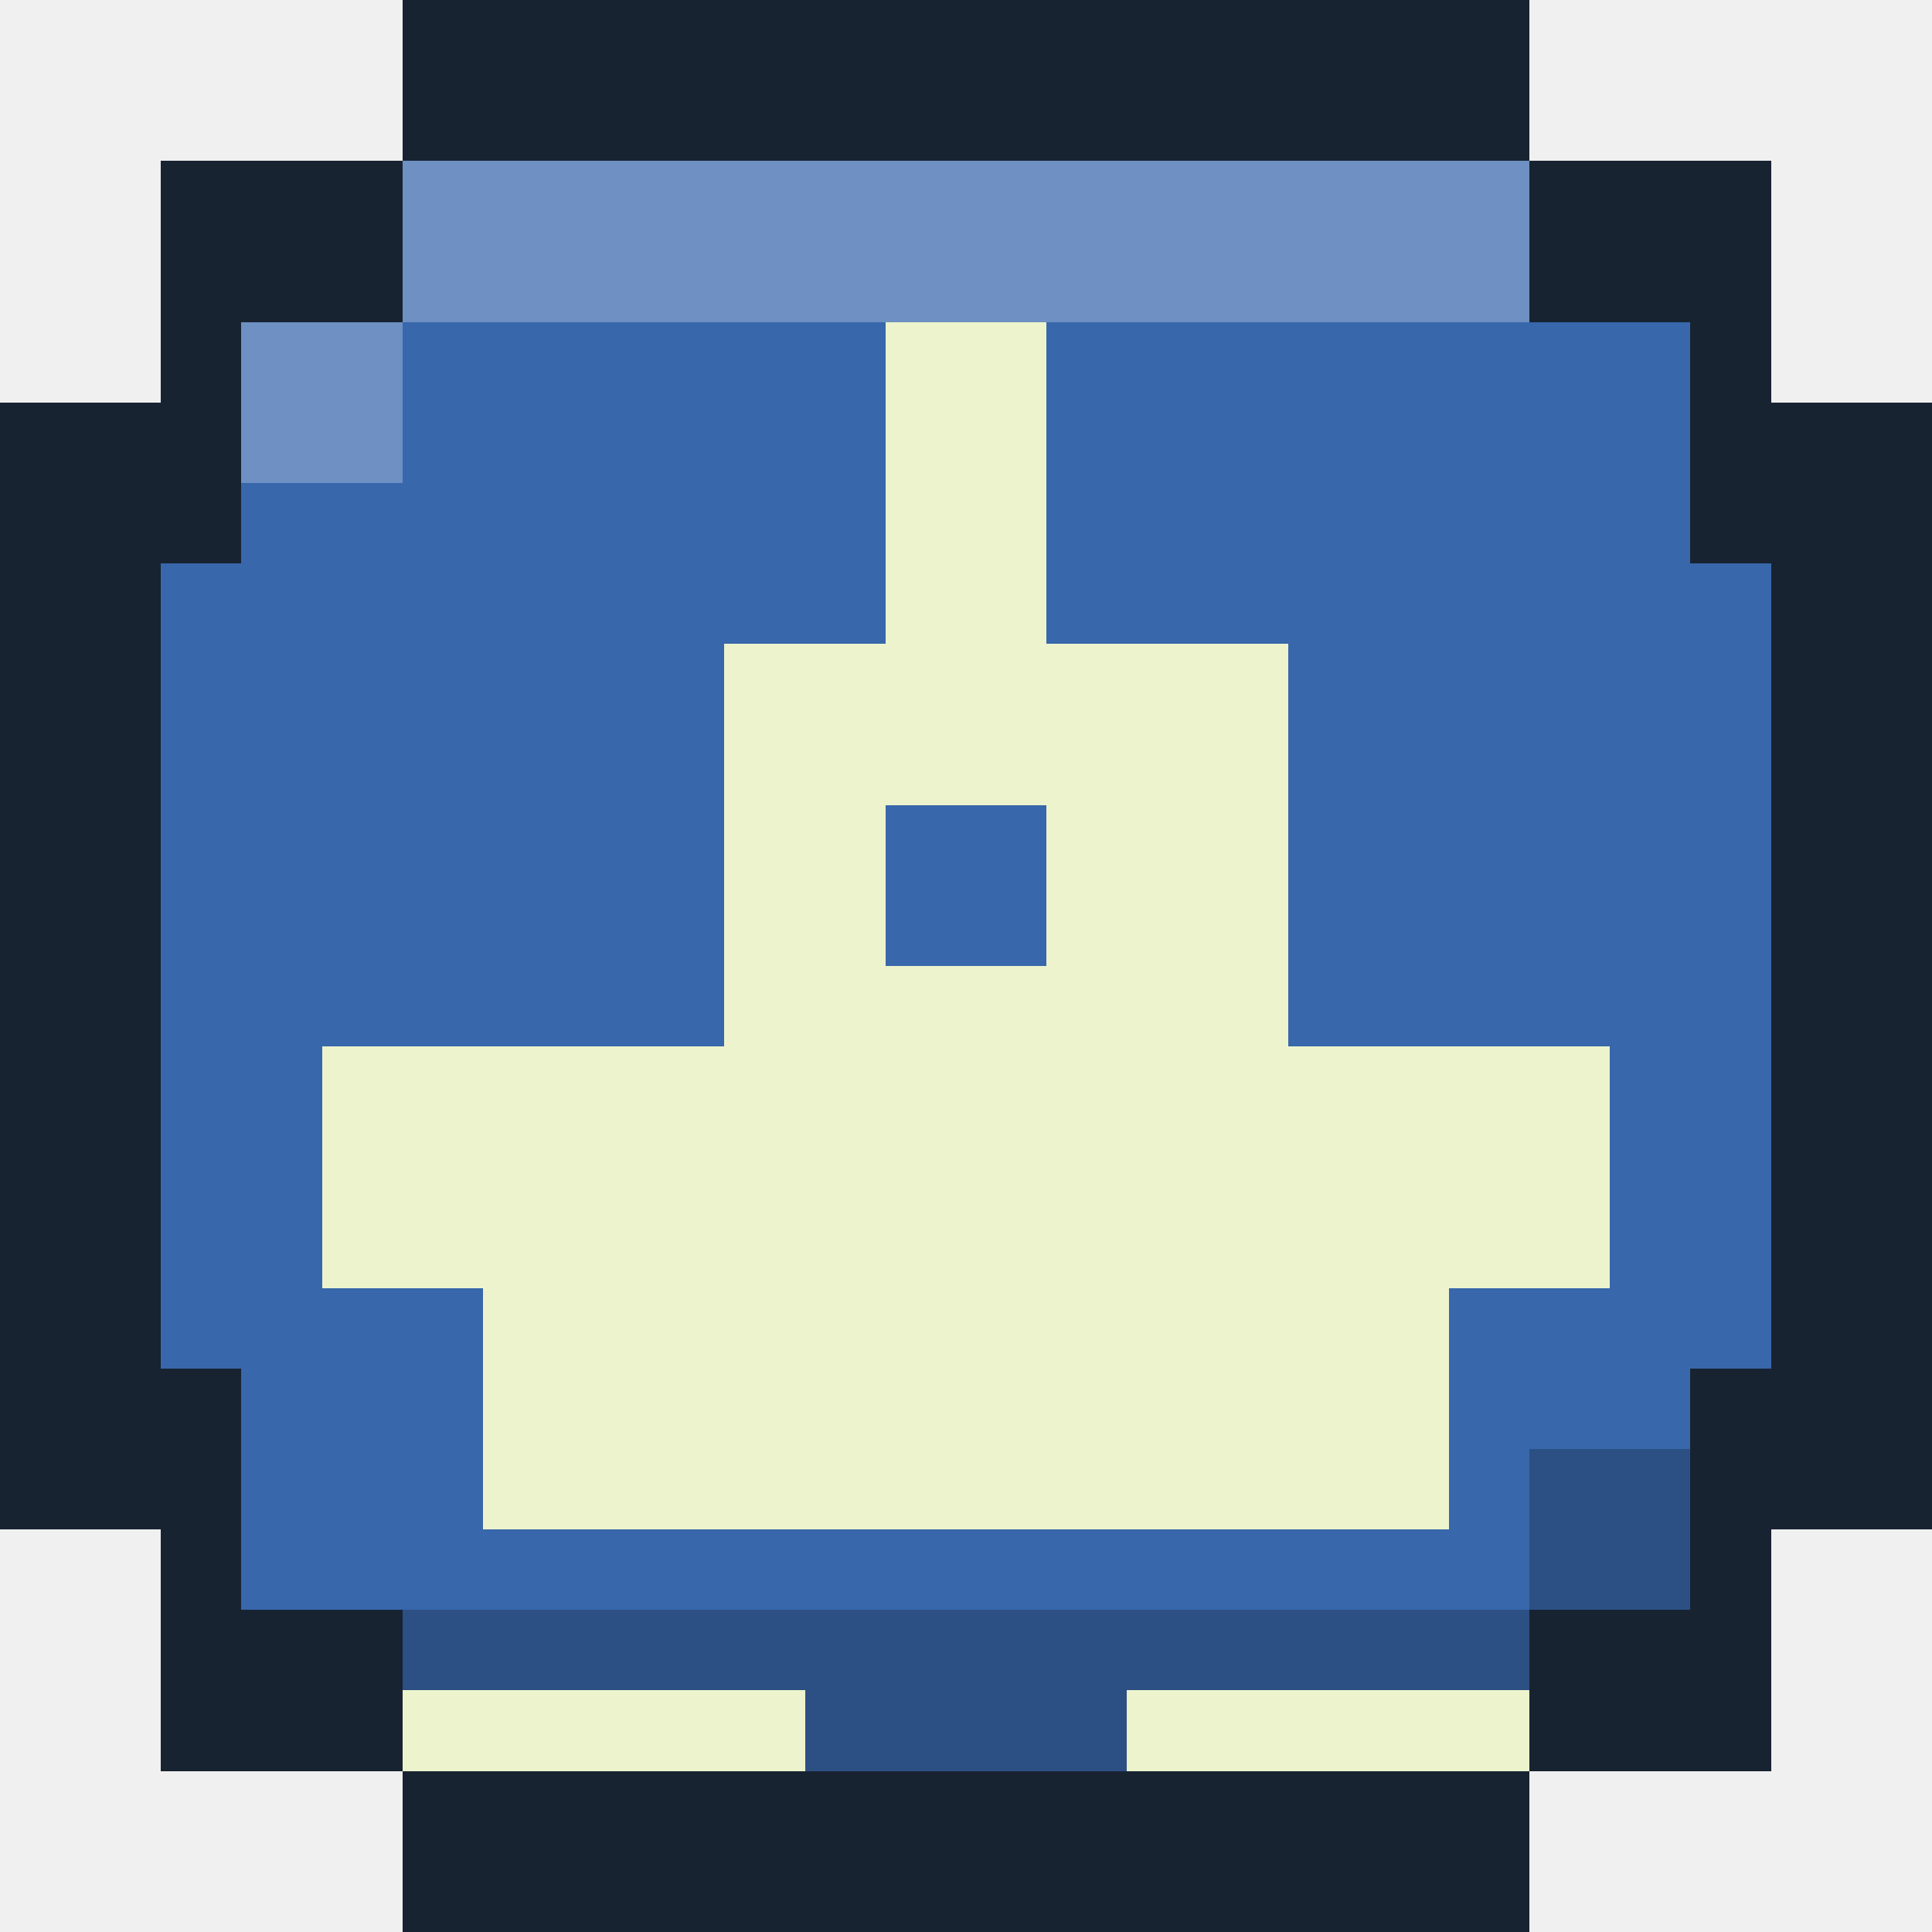
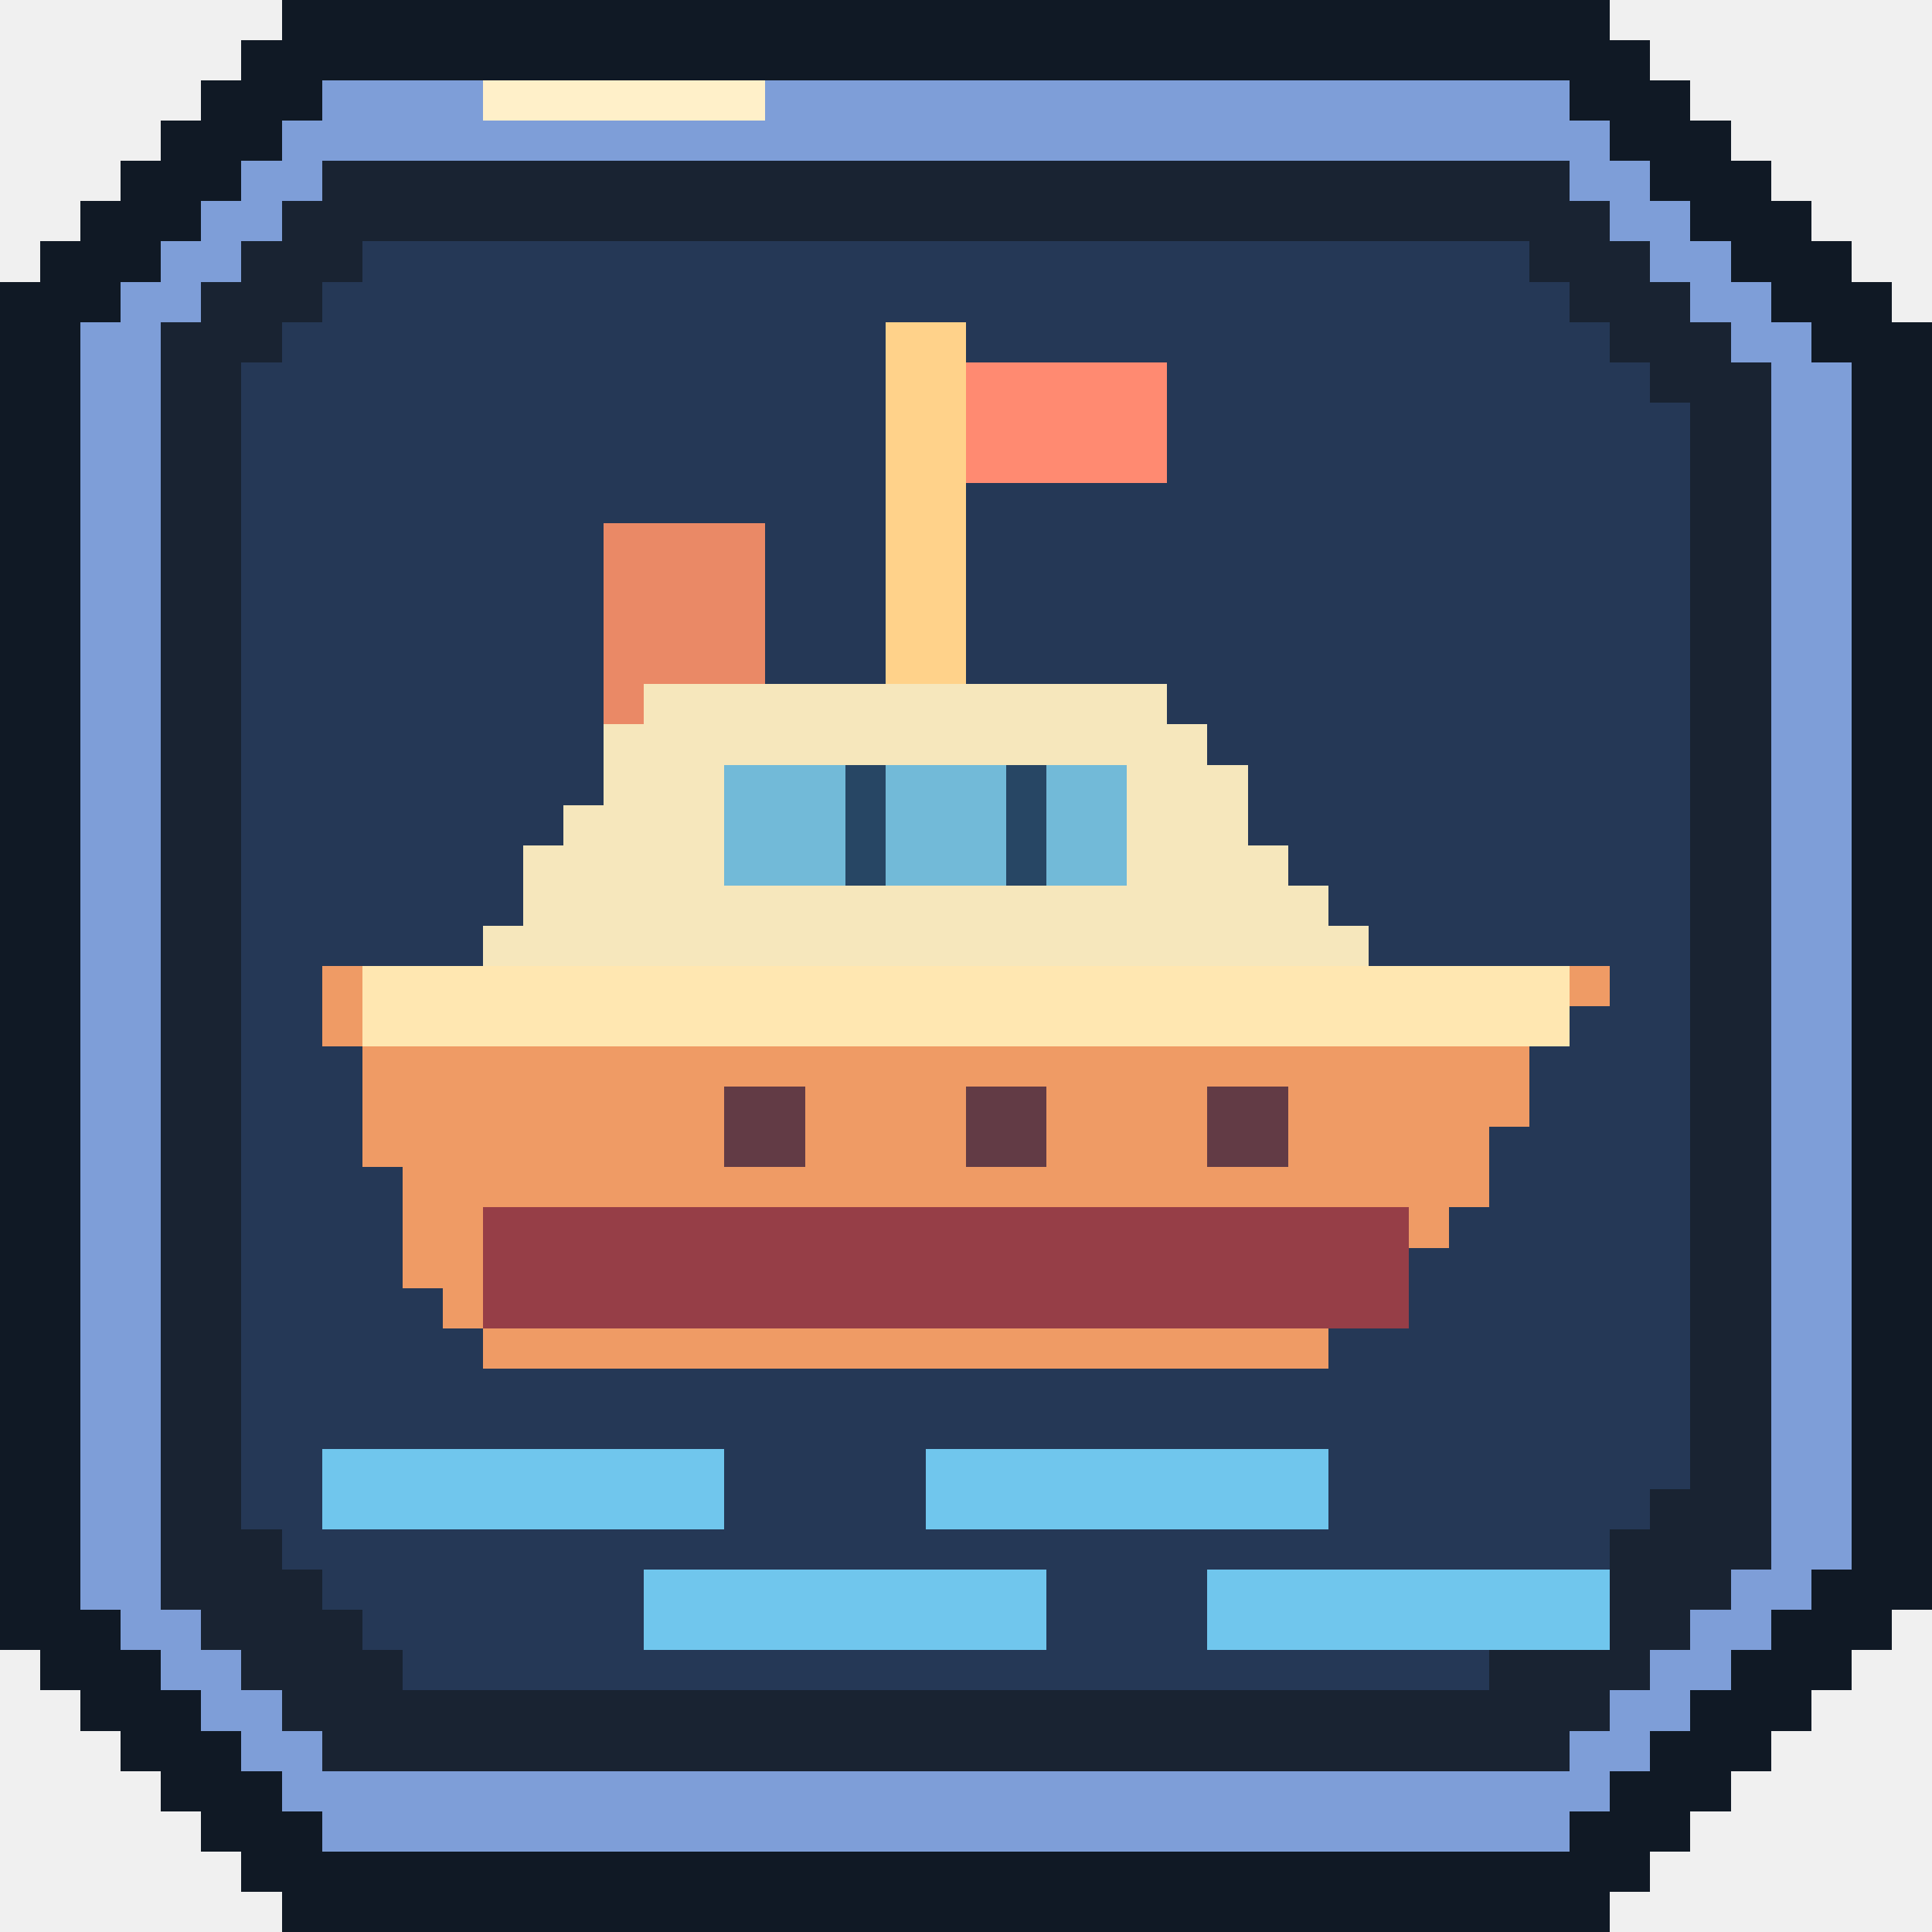
- <svg xmlns="http://www.w3.org/2000/svg" viewBox="0 0 24 24" shape-rendering="crispEdges">
-   <path fill="#182332" d="M5 0h14v2h3v3h2v14h-2v3h-3v2H5v-2H2v-3H0V5h2V2h3z" />
-   <path fill="#3867ab" d="M5 2h14v2h2v3h1v10h-1v3h-2v2H5v-2H3v-3H2V7h1V4h2z" />
-   <path fill="#ffffff" opacity=".27" d="M5 2h14v2H5zM3 4h2v2H3z" />
-   <path fill="#16202f" opacity=".32" d="M5 20h14v2H5zM19 18h2v2h-2z" />
-   <path fill="#edf4cd" fill-rule="evenodd" d="M11 4h2v4h3v5h4v3h-2v3H6v-3H4v-3h5V8h2z M5 21h5v1H5z M14 21h5v1h-5z M11 10h2v2h-2z" />
+ <svg xmlns="http://www.w3.org/2000/svg" width="48" height="48" viewBox="0 0 48 48" shape-rendering="crispEdges">
+   <path fill="#101925" d="M7 0h33v1h-33zM7 47h33v1h-33zM6 1h35v1h-35zM6 46h35v1h-35zM5 2h3v1h-3zM5 45h3v1h-3zM39 2h3v1h-3zM39 45h3v1h-3zM4 3h3v1h-3zM4 44h3v1h-3zM40 3h3v1h-3zM40 44h3v1h-3zM3 4h3v1h-3zM3 43h3v1h-3zM41 4h3v1h-3zM41 43h3v1h-3zM2 5h3v1h-3zM2 42h3v1h-3zM42 5h3v1h-3zM42 42h3v1h-3zM1 6h3v1h-3zM1 41h3v1h-3zM43 6h3v1h-3zM43 41h3v1h-3zM0 7h3v1h-3zM0 40h3v1h-3zM44 7h3v1h-3zM44 40h3v1h-3zM0 8h2v32h-2zM45 8h3v1h-3zM45 39h3v1h-3zM46 9h2v30h-2z" />
+   <path fill="#7e9ed8" d="M8 2h4v1h-4zM19 2h20v1h-20zM7 3h33v1h-33zM7 44h33v1h-33zM6 4h2v1h-2zM6 43h2v1h-2zM39 4h2v1h-2zM39 43h2v1h-2zM5 5h2v1h-2zM5 42h2v1h-2zM40 5h2v1h-2zM40 42h2v1h-2zM4 6h2v1h-2zM4 41h2v1h-2zM41 6h2v1h-2zM41 41h2v1h-2zM3 7h2v1h-2zM3 40h2v1h-2zM42 7h2v1h-2zM42 40h2v1h-2zM2 8h2v32h-2zM43 8h2v1h-2zM43 39h2v1h-2zM44 9h2v30h-2zM8 45h31v1h-31z" />
+   <path fill="#fff0c9" d="M12 2h7v1h-7z" />
+   <path fill="#192332" d="M8 4h31v1h-31zM8 43h31v1h-31zM7 5h33v1h-33zM7 42h33v1h-33zM6 6h3v1h-3zM38 6h3v1h-3zM5 7h3v1h-3zM39 7h3v1h-3zM4 8h3v1h-3zM4 38h3v1h-3zM40 8h3v1h-3zM40 39h3v1h-3zM4 9h2v29h-2zM41 9h3v1h-3zM41 37h3v1h-3zM42 10h2v27h-2zM40 38h4v1h-4zM4 39h4v1h-4zM5 40h4v1h-4zM40 40h2v1h-2zM6 41h4v1h-4zM37 41h4v1h-4z" />
+   <path fill="#253856" d="M9 6h29v1h-29zM8 7h31v1h-31zM7 8h15v1h-15zM24 8h16v1h-16zM6 9h16v4h-16zM29 9h12v1h-12zM29 10h13v2h-13zM29 17h13v1h-13zM24 12h18v5h-18zM6 13h9v7h-9zM19 13h3v4h-3zM30 18h12v1h-12zM31 19h11v2h-11zM6 20h8v1h-8zM6 21h7v2h-7zM32 21h10v1h-10zM33 22h9v1h-9zM33 33h9v1h-9zM33 36h9v1h-9zM6 23h6v1h-6zM6 33h6v1h-6zM34 23h8v1h-8zM6 24h2v2h-2zM6 36h2v2h-2zM40 24h2v1h-2zM39 25h3v1h-3zM6 26h3v3h-3zM38 26h4v2h-4zM37 28h5v2h-5zM6 29h4v3h-4zM36 30h6v1h-6zM35 31h7v2h-7zM6 32h5v1h-5zM6 34h36v2h-36zM18 36h5v2h-5zM33 37h8v1h-8zM7 38h33v1h-33zM8 39h8v1h-8zM26 39h4v2h-4zM9 40h7v1h-7zM10 41h27v1h-27z" />
+   <path fill="#ffd28a" d="M22 8h2v9h-2z" />
+   <path fill="#ff8a71" d="M24 9h5v3h-5z" />
+   <path fill="#ea8966" d="M15 13h4v4h-4zM15 17h1v1h-1z" />
+   <path fill="#f6e7bc" d="M16 17h13v1h-13zM15 18h15v1h-15zM15 19h3v1h-3zM28 19h3v2h-3zM14 20h4v1h-4zM13 21h5v1h-5zM28 21h4v1h-4zM13 22h20v1h-20zM12 23h22v1h-22z" />
+   <path fill="#72bad8" d="M18 19h3v3h-3zM22 19h3v3h-3zM26 19h2v3h-2z" />
+   <path fill="#274664" d="M21 19h1v3h-1zM25 19h1v3h-1z" />
+   <path fill="#ef9b65" d="M8 24h1v2h-1zM39 24h1v1h-1zM9 26h29v1h-29zM9 27h9v2h-9zM20 27h4v2h-4zM26 27h4v2h-4zM32 27h6v1h-6zM32 28h5v1h-5zM10 29h27v1h-27zM10 30h2v2h-2zM35 30h1v1h-1zM11 32h1v1h-1zM12 33h21v1h-21z" />
+   <path fill="#ffe7b1" d="M9 24h30v2h-30z" />
+   <path fill="#623b45" d="M18 27h2v2h-2zM24 27h2v2h-2zM30 27h2v2h-2z" />
+   <path fill="#963e47" d="M12 30h23v3h-23z" />
+   <path fill="#70c6ed" d="M8 36h10v2h-10zM23 36h10v2h-10zM16 39h10v2h-10zM30 39h10v2h-10z" />
</svg>
